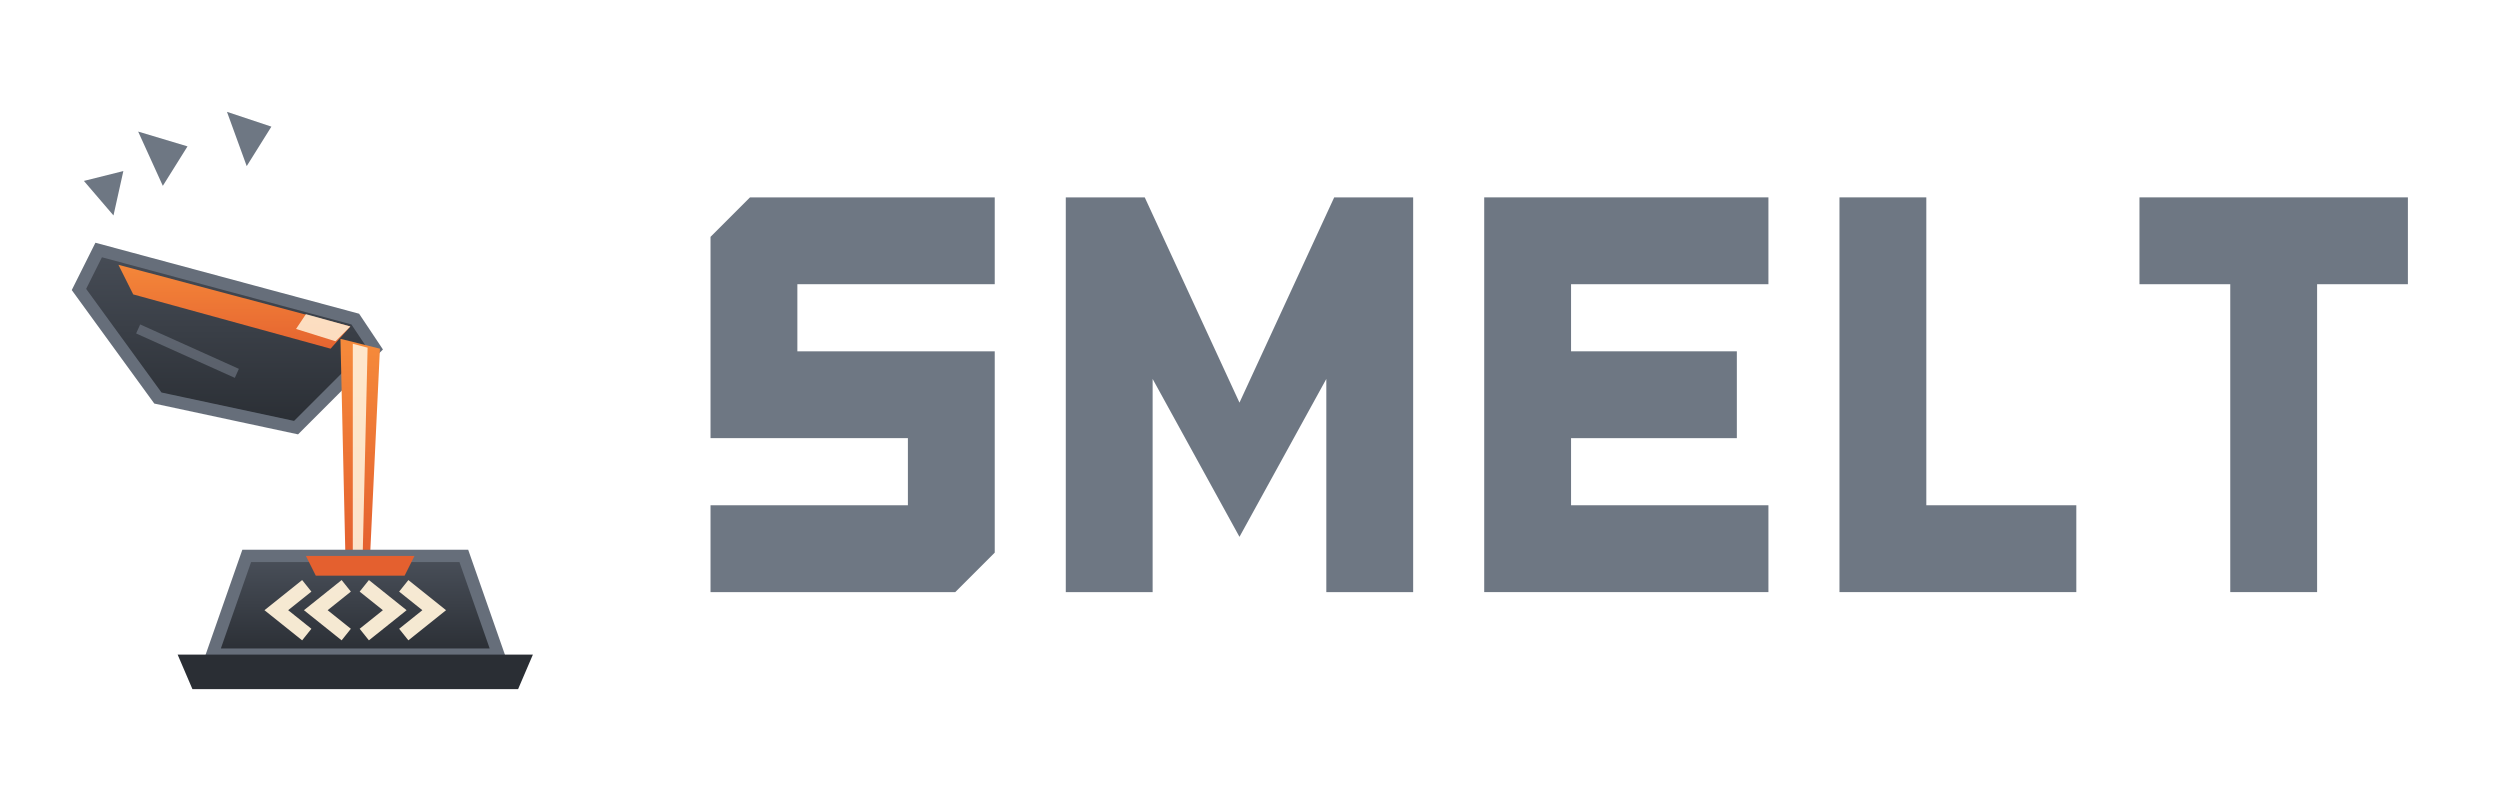
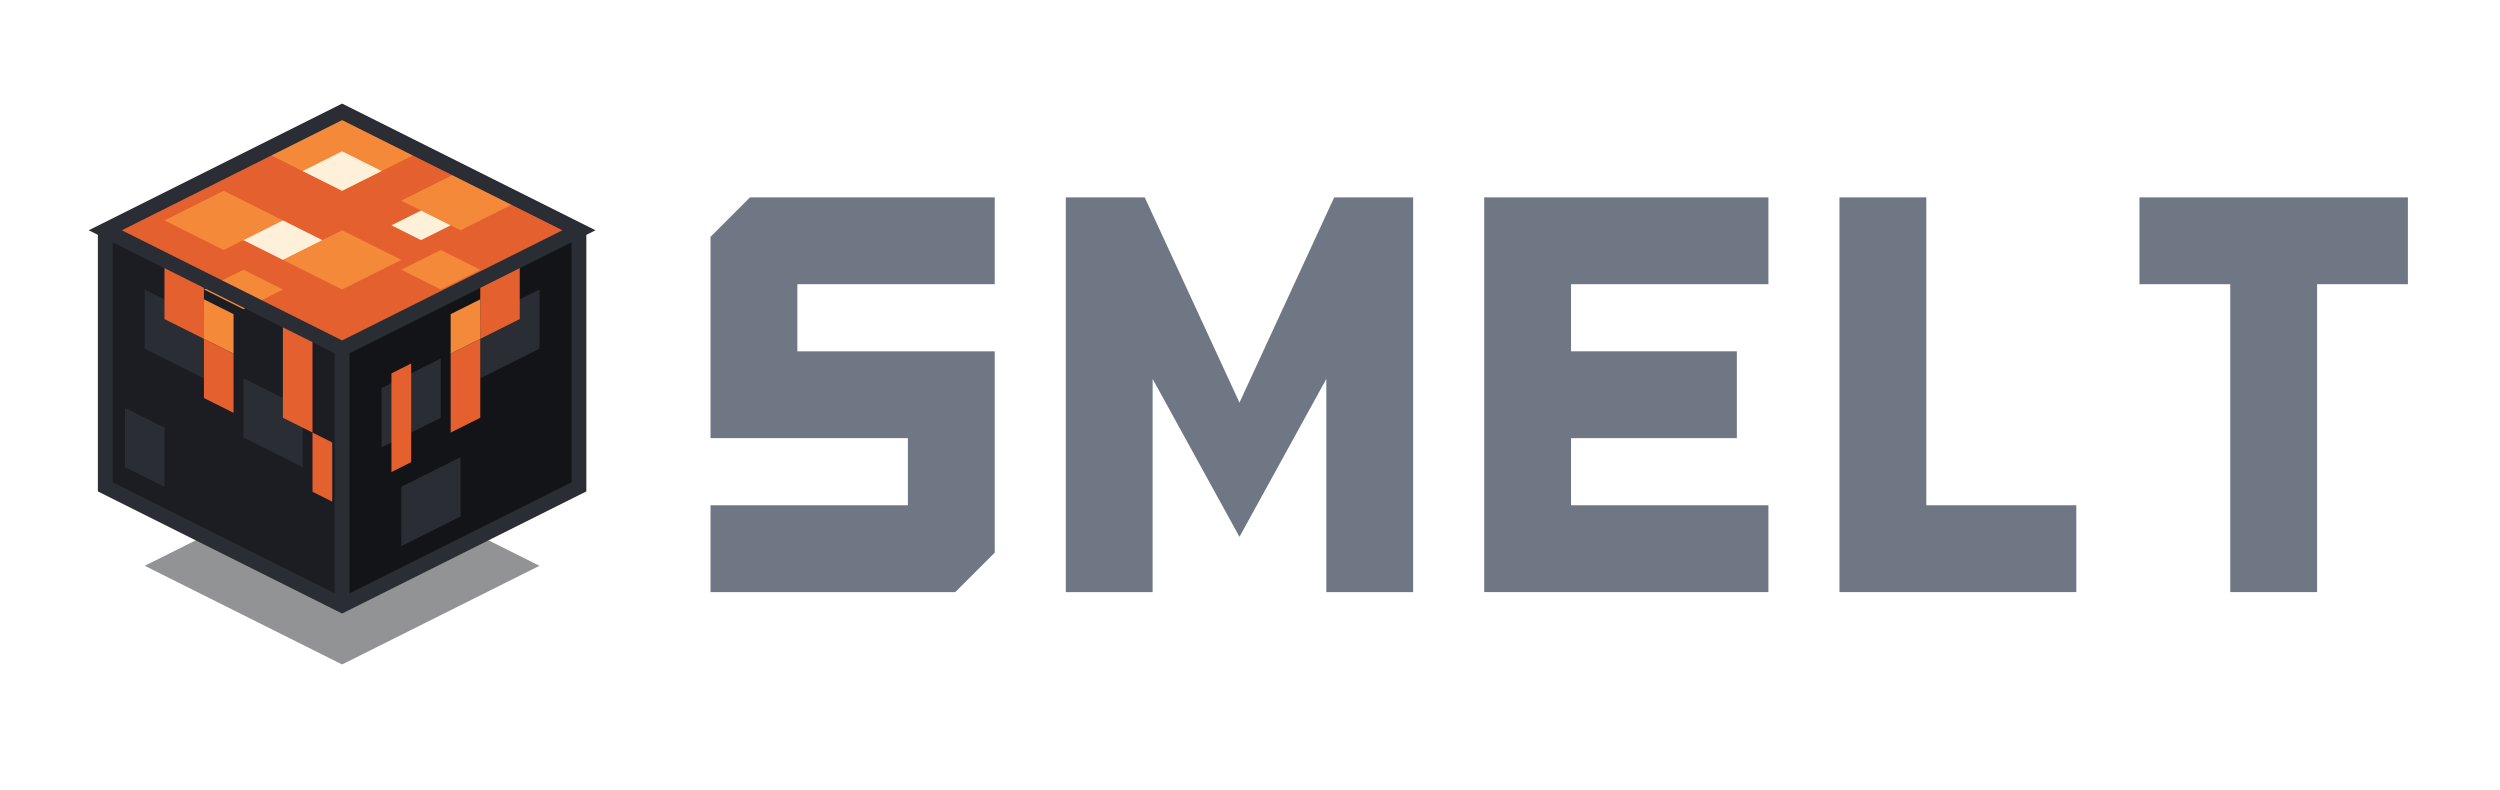
<svg xmlns="http://www.w3.org/2000/svg" viewBox="0 0 380 120" width="380" height="120" role="img" aria-label="smelt">
  <defs>
    <linearGradient id="wm-iron" x1="20" y1="14" x2="20" y2="34" gradientUnits="userSpaceOnUse">
      <stop offset="0" stop-color="#4A505A" />
      <stop offset="1" stop-color="#2A2E34" />
    </linearGradient>
    <linearGradient id="wm-melt" x1="20" y1="17" x2="20" y2="27" gradientUnits="userSpaceOnUse">
      <stop offset="0" stop-color="#F5893A" />
      <stop offset="1" stop-color="#E4602F" />
    </linearGradient>
    <linearGradient id="wm-stream" x1="32.5" y1="26" x2="32.5" y2="47" gradientUnits="userSpaceOnUse">
      <stop offset="0" stop-color="#F5893A" />
      <stop offset="1" stop-color="#E4602F" />
    </linearGradient>
    <linearGradient id="wm-ingot" x1="32" y1="47" x2="32" y2="57" gradientUnits="userSpaceOnUse">
      <stop offset="0" stop-color="#4A505A" />
      <stop offset="1" stop-color="#2A2E34" />
    </linearGradient>
  </defs>
-   <g transform="translate(6 14) scale(1.5)">
-     <g fill="#6E7783">
-       <polygon points="10,4 15,5.5 12.5,9.5" />
-       <polygon points="19,2 23.5,3.5 21,7.5" />
-       <polygon points="4.5,9 8.5,8 7.5,12.5" />
+   <g transform="translate(4 8) scale(1.5)">
+     <polygon points="12,52 32,62 52,52 32,42" fill="#0E0F12" opacity="0.45" />
+     <polygon points="8,18 32,30 32,56 8,44" fill="#1B1D22" />
+     <polygon points="32,30 56,18 56,44 32,56" fill="#131417" />
+     <g fill="#2A2E34">
+       <polygon points="12,24 18,27 18,33 12,30" />
+       <polygon points="22,33 28,36 28,42 22,39" />
+       <polygon points="10,36 14,38 14,44 10,42" />
+       <polygon points="36,34 42,31 42,37 36,40" />
+       <polygon points="46,27 52,24 52,30 46,33" />
+       <polygon points="38,44 44,41 44,47 38,50" />
    </g>
-     <polygon points="6,16 32,23 34,26 26,34 12,31 4,20" fill="url(#wm-iron)" stroke="#666E7A" stroke-width="1.25" stroke-linejoin="miter" />
-     <polygon points="8,17.5 31.5,23.75 29.5,26 9.5,20.5" fill="url(#wm-melt)" />
-     <polygon points="27,22.5 31.5,23.75 30,25.25 26,24" fill="#FFF1D9" opacity="0.85" />
-     <polyline points="10,24 20,28.5" fill="none" stroke="#818A97" stroke-width="1" opacity="0.5" />
-     <polygon points="30.5,25 34.5,26 33.5,47 31,47" fill="url(#wm-stream)" />
-     <polygon points="31.75,25.5 33.25,25.9 32.75,47 31.75,47" fill="#FFF1D9" opacity="0.9" />
-     <polygon points="21,47 43,47 46.5,57 17.5,57" fill="url(#wm-ingot)" stroke="#666E7A" stroke-width="1.25" stroke-linejoin="miter" />
-     <polygon points="27,47 38,47 37,49 28,49" fill="#E4602F" />
-     <g fill="none" stroke="#FFF1D9" stroke-width="1.5" stroke-linecap="square" opacity="0.95">
-       <polyline points="26.5,50.5 24,52.5 26.5,54.5" />
-       <polyline points="30.5,50.5 28,52.5 30.5,54.5" />
-       <polyline points="37.5,50.5 40,52.5 37.5,54.5" />
-       <polyline points="33.5,50.5 36,52.5 33.5,54.5" />
+     <g fill="#E4602F">
+       <polygon points="14,21 18,23 18,29 14,27" />
+       <polygon points="18,29 21,30.5 21,36.5 18,35" />
+       <polygon points="26,27 29,28.5 29,38.5 26,37" />
+       <polygon points="29,38.5 31,39.5 31,45.5 29,44.5" />
+       <polygon points="50,21 46,23 46,29 50,27" />
+       <polygon points="46,29 43,30.5 43,38.5 46,37" />
+       <polygon points="37,32.5 39,31.5 39,41.5 37,42.5" />
    </g>
-     <polygon points="14,57 50,57 48.5,60.5 15.5,60.5" fill="#2A2E34" />
+     <g fill="#F5893A">
+       <polygon points="18,25 21,26.5 21,30.5 18,29" />
+       <polygon points="46,25 43,26.5 43,30.5 46,29" />
+     </g>
+     <polygon points="32,6 56,18 32,30 8,18" fill="#E4602F" />
+     <g fill="#F5893A">
+       <polygon points="32,6 40,10 32,14 24,10" />
+       <polygon points="44,12 50,15 44,18 38,15" />
+       <polygon points="20,14 26,17 20,20 14,17" />
+       <polygon points="32,18 38,21 32,24 26,21" />
+       <polygon points="42,20 46,22 42,24 38,22" />
+       <polygon points="22,22 26,24 22,26 18,24" />
+     </g>
+     <g fill="#FFF1D9">
+       <polygon points="32,10 36,12 32,14 28,12" />
+       <polygon points="26,17 30,19 26,21 22,19" />
+       <polygon points="40,16 43,17.5 40,19 37,17.5" />
+     </g>
+     <polygon points="32,6 56,18 32,30 8,18" fill="none" stroke="#2A2E34" stroke-width="1.5" stroke-linejoin="miter" />
+     <polyline points="8,18 8,44 32,56 56,44 56,18" fill="none" stroke="#2A2E34" stroke-width="1.5" stroke-linejoin="miter" />
+     <polyline points="32,30 32,56" fill="none" stroke="#2A2E34" stroke-width="1.5" />
  </g>
  <g fill="#6E7783" transform="translate(108 30) scale(0.6)">
    <path d="M10,0 H72 V22 H22 V39 H72 V90 L62,100 H0 V78 H50 V61 H0 V10 Z" />
    <path d="M90,100 V0 H110 L134,52 L158,0 H178 V100 H156 V46 L134,86 L112,46 V100 Z" />
    <path d="M196,0 H268 V22 H218 V39 H260 V61 H218 V78 H268 V100 H196 Z" />
    <path d="M286,0 H308 V78 H346 V100 H286 Z" />
    <path d="M362,0 H430 V22 H407 V100 H385 V22 H362 Z" />
  </g>
</svg>
